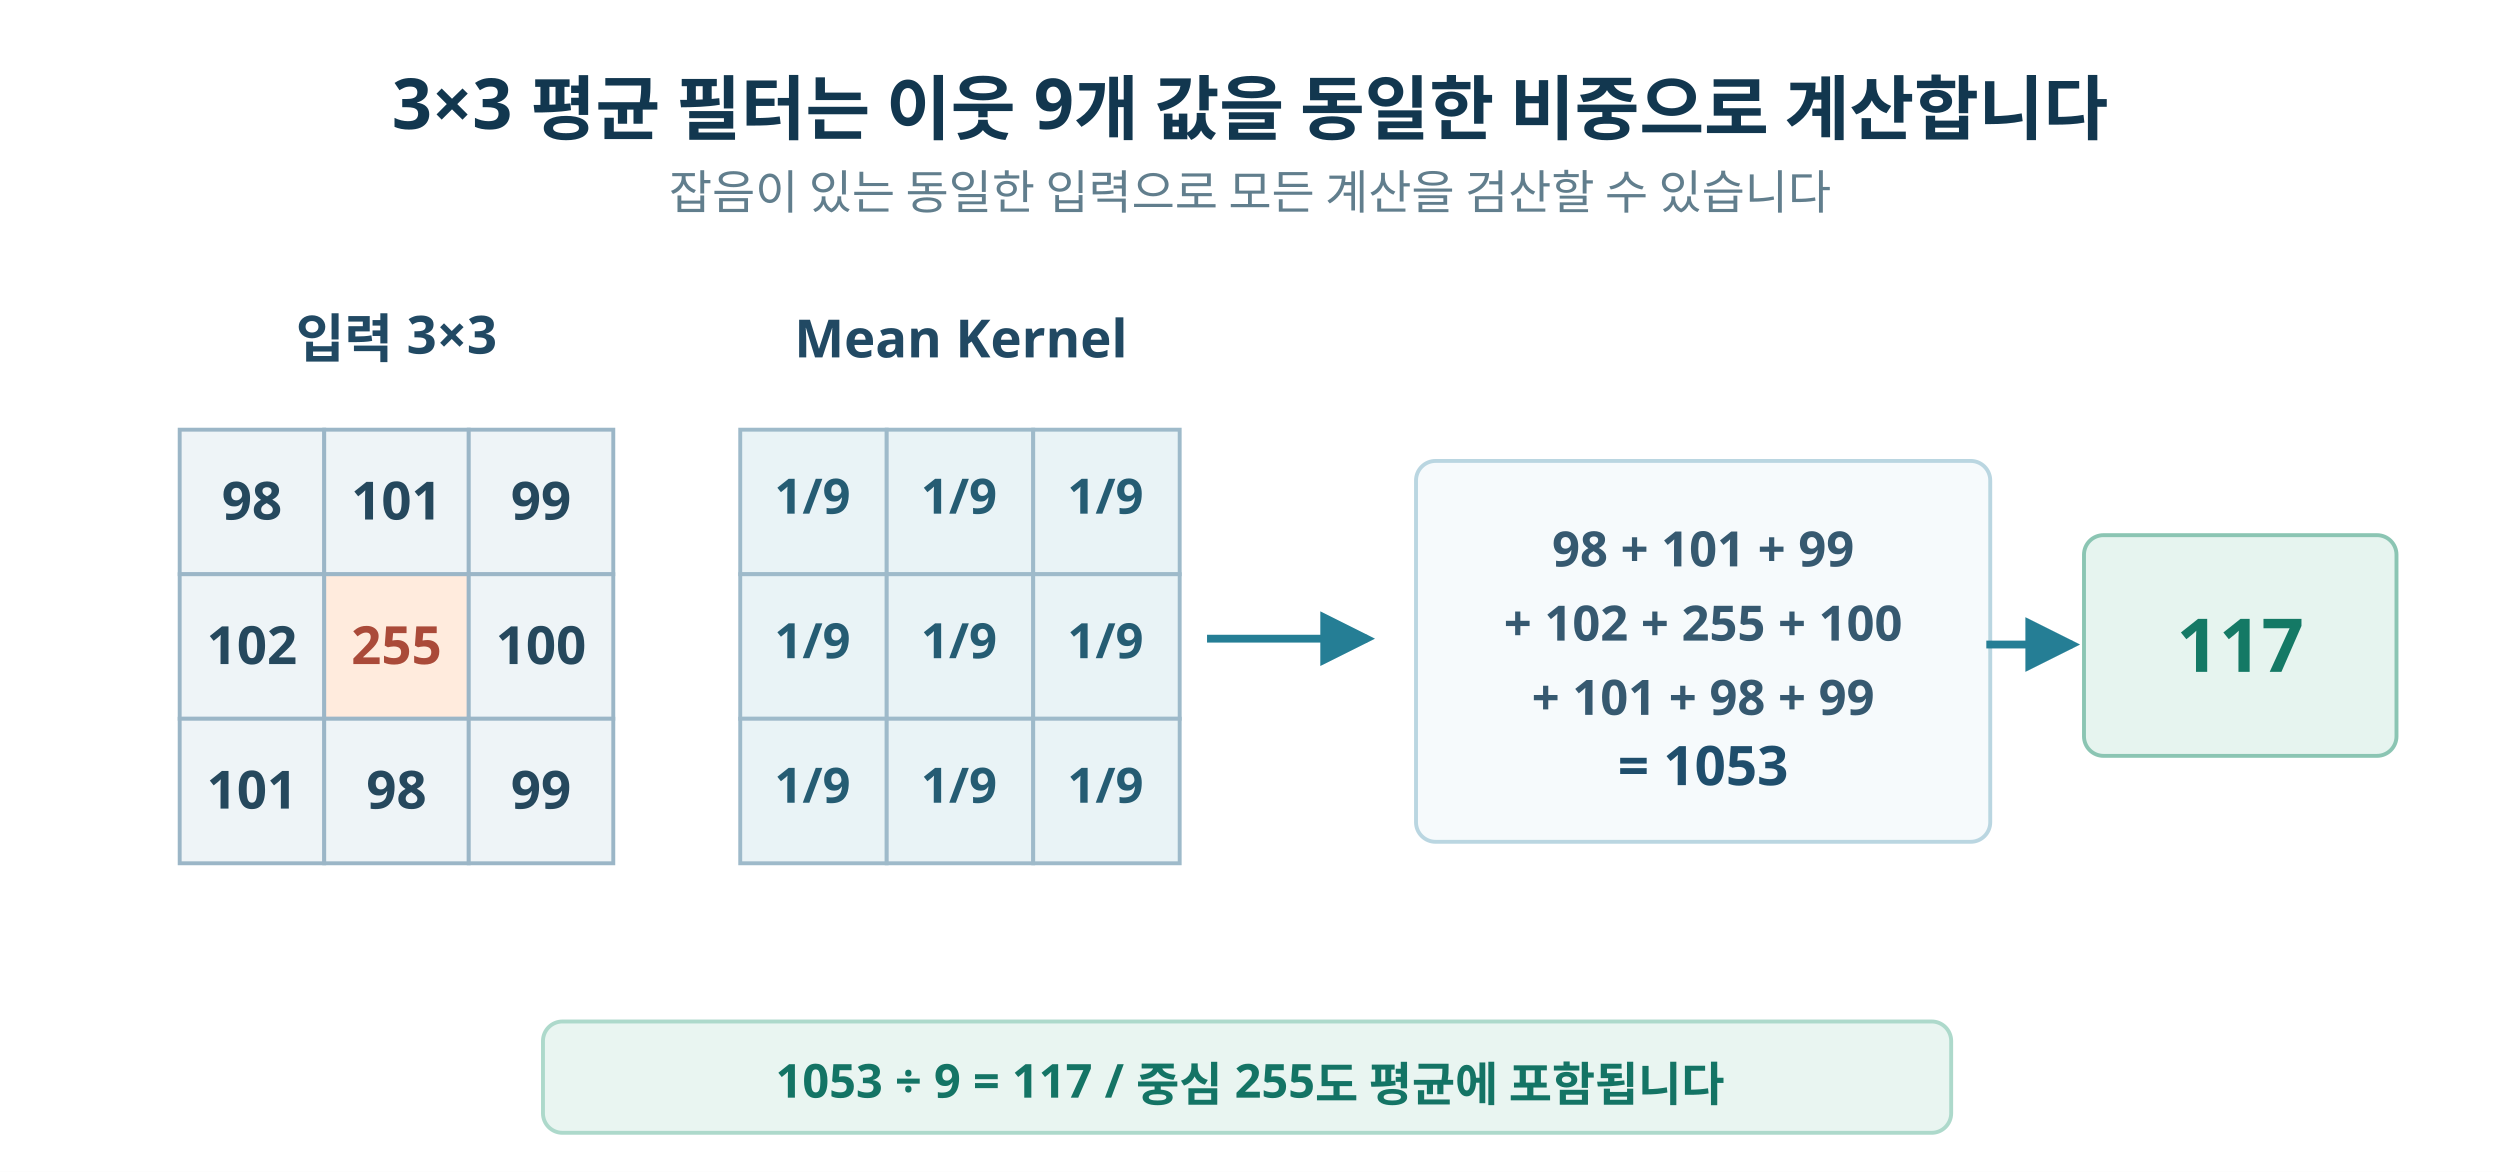
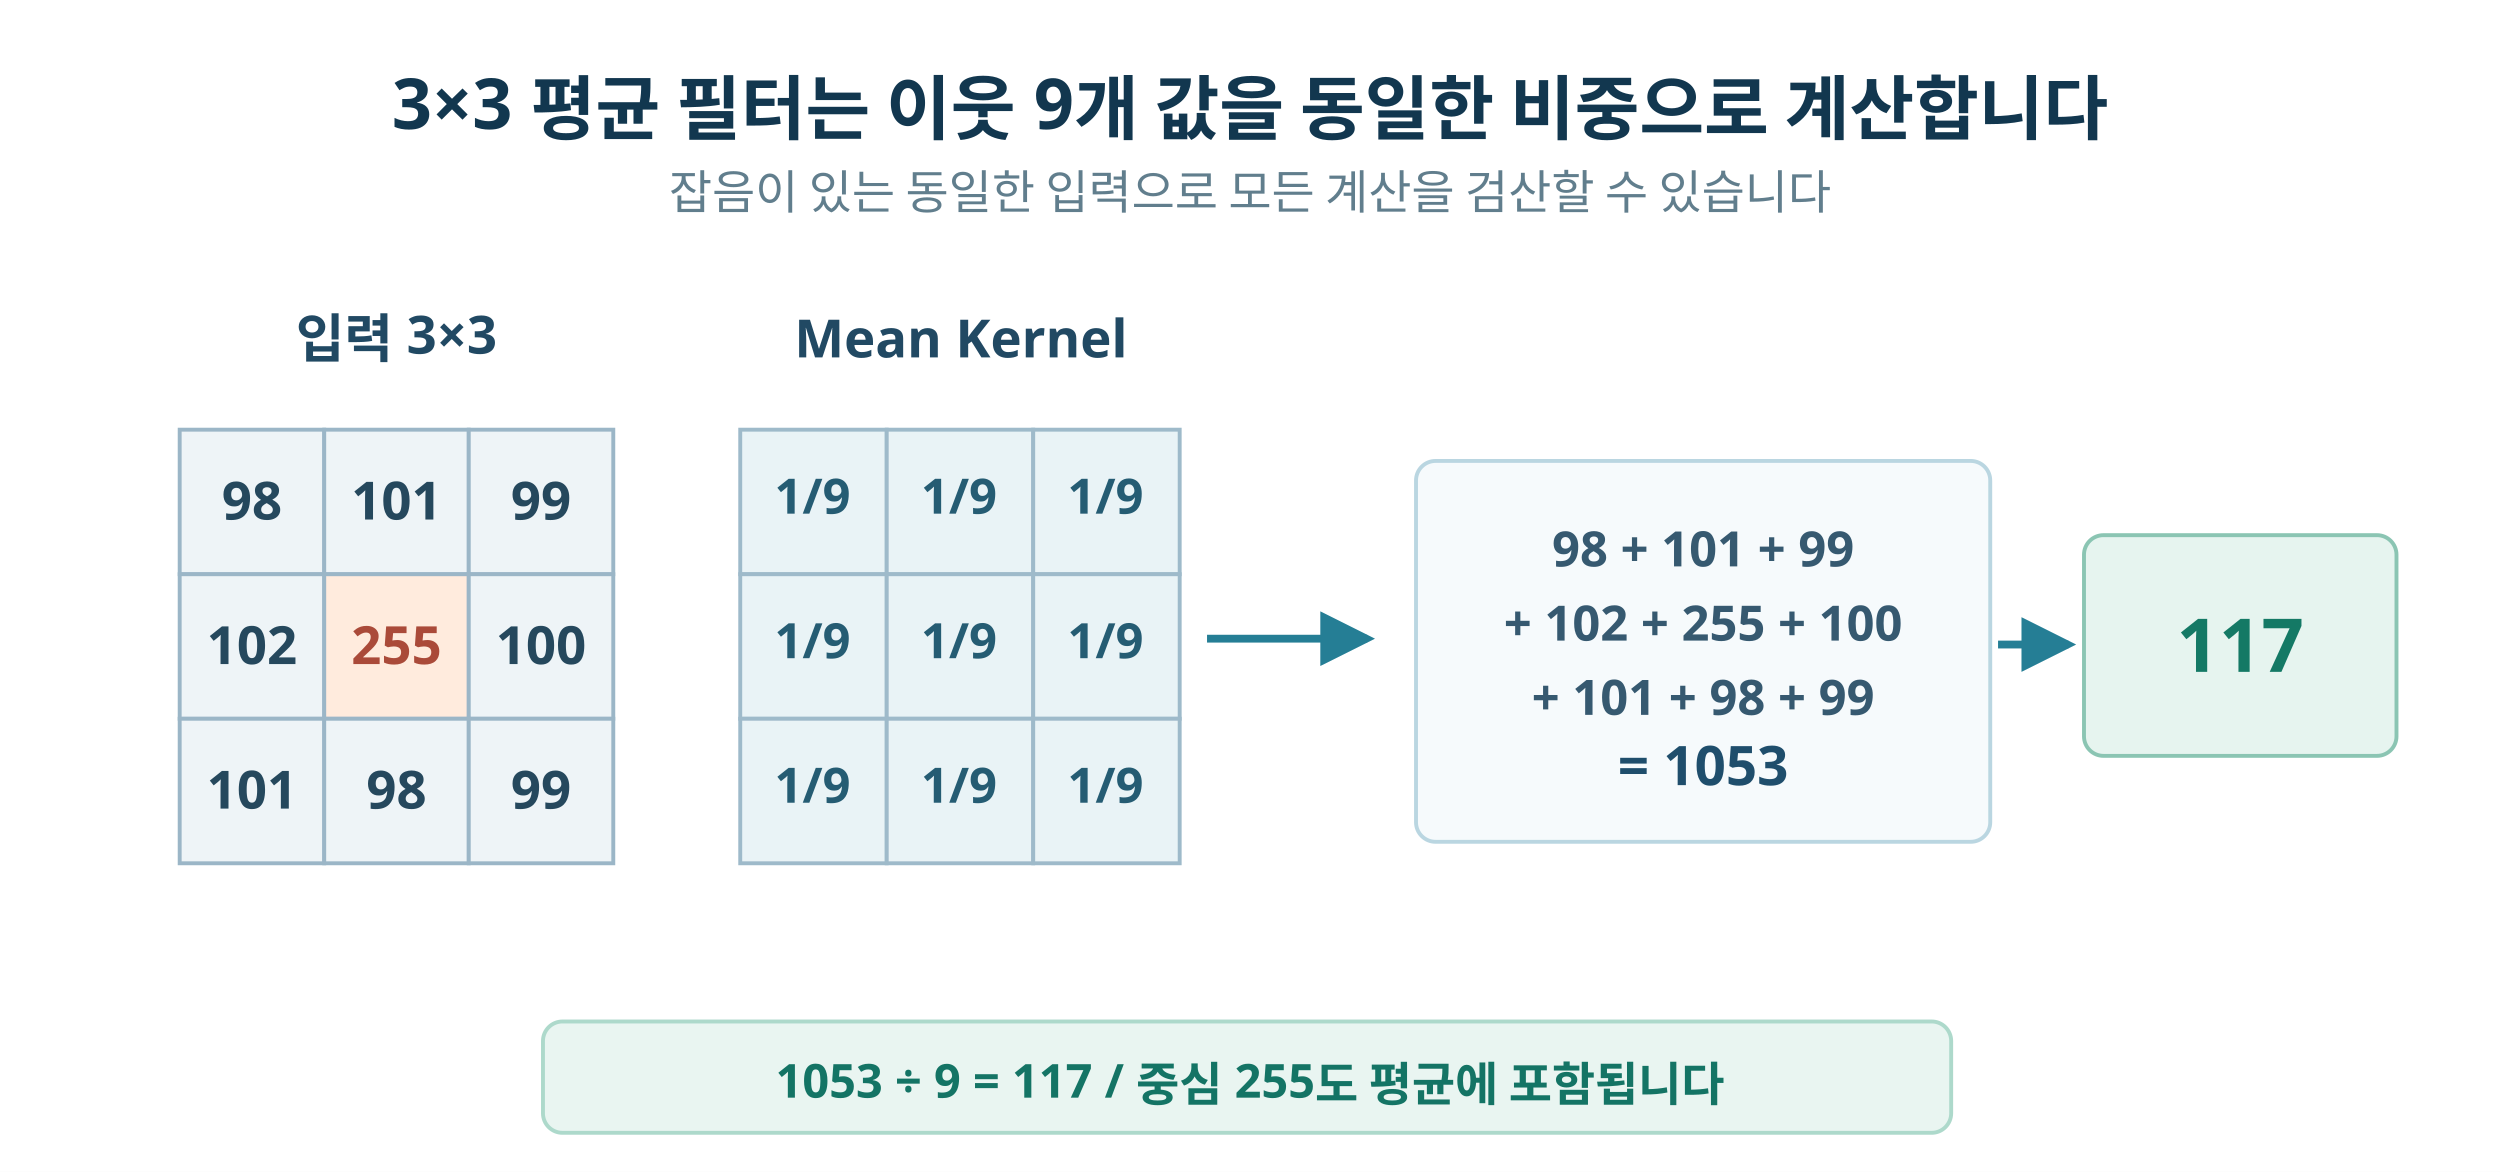
<svg xmlns="http://www.w3.org/2000/svg" viewBox="0 0 1280 600" width="1280" height="600">
  <defs>
    <marker id="arr" markerWidth="7" markerHeight="7" refX="6" refY="3.5" orient="auto">
      <path d="M0 0L7 3.5L0 7Z" fill="#257e95" />
    </marker>
  </defs>
  <rect width="1280" height="600" fill="white" />
  <text x="640" y="66" font-family="Noto Sans KR, sans-serif" font-size="36" font-weight="800" fill="#12374f" text-anchor="middle">3×3 평균 필터는 이웃 9개 값을 동일한 비중으로 계산합니다</text>
  <text x="640" y="107" font-family="Noto Sans KR, sans-serif" font-size="24" font-weight="450" fill="#617e8d" text-anchor="middle">잡음이 있는 동일한 입력으로 모든 계산을 검산할 수 있습니다</text>
  <text x="203" y="183" font-family="Noto Sans KR, sans-serif" font-size="27" font-weight="700" fill="#214963" text-anchor="middle">입력 3×3</text>
  <rect x="92" y="220" width="74" height="74" rx="0" fill="#eef4f7" stroke="#9bb6c7" stroke-width="2" />
  <text x="129" y="266" font-family="Noto Sans KR, sans-serif" font-size="27" font-weight="700" fill="#25485d" text-anchor="middle">98</text>
  <rect x="166" y="220" width="74" height="74" rx="0" fill="#eef4f7" stroke="#9bb6c7" stroke-width="2" />
  <text x="203" y="266" font-family="Noto Sans KR, sans-serif" font-size="27" font-weight="700" fill="#25485d" text-anchor="middle">101</text>
  <rect x="240" y="220" width="74" height="74" rx="0" fill="#eef4f7" stroke="#9bb6c7" stroke-width="2" />
  <text x="277" y="266" font-family="Noto Sans KR, sans-serif" font-size="27" font-weight="700" fill="#25485d" text-anchor="middle">99</text>
  <rect x="92" y="294" width="74" height="74" rx="0" fill="#eef4f7" stroke="#9bb6c7" stroke-width="2" />
  <text x="129" y="340" font-family="Noto Sans KR, sans-serif" font-size="27" font-weight="700" fill="#25485d" text-anchor="middle">102</text>
  <rect x="166" y="294" width="74" height="74" rx="0" fill="#ffebdd" stroke="#9bb6c7" stroke-width="2" />
  <text x="203" y="340" font-family="Noto Sans KR, sans-serif" font-size="27" font-weight="700" fill="#aa4a39" text-anchor="middle">255</text>
  <rect x="240" y="294" width="74" height="74" rx="0" fill="#eef4f7" stroke="#9bb6c7" stroke-width="2" />
  <text x="277" y="340" font-family="Noto Sans KR, sans-serif" font-size="27" font-weight="700" fill="#25485d" text-anchor="middle">100</text>
  <rect x="92" y="368" width="74" height="74" rx="0" fill="#eef4f7" stroke="#9bb6c7" stroke-width="2" />
  <text x="129" y="414" font-family="Noto Sans KR, sans-serif" font-size="27" font-weight="700" fill="#25485d" text-anchor="middle">101</text>
  <rect x="166" y="368" width="74" height="74" rx="0" fill="#eef4f7" stroke="#9bb6c7" stroke-width="2" />
  <text x="203" y="414" font-family="Noto Sans KR, sans-serif" font-size="27" font-weight="700" fill="#25485d" text-anchor="middle">98</text>
  <rect x="240" y="368" width="74" height="74" rx="0" fill="#eef4f7" stroke="#9bb6c7" stroke-width="2" />
  <text x="277" y="414" font-family="Noto Sans KR, sans-serif" font-size="27" font-weight="700" fill="#25485d" text-anchor="middle">99</text>
  <text x="492" y="183" font-family="Noto Sans KR, sans-serif" font-size="27" font-weight="700" fill="#214963" text-anchor="middle">Mean Kernel</text>
  <rect x="379" y="220" width="75" height="74" rx="0" fill="#e9f3f6" stroke="#9ebaca" stroke-width="2" />
  <text x="416" y="263" font-family="Noto Sans KR, sans-serif" font-size="25" font-weight="700" fill="#255c73" text-anchor="middle">1/9</text>
  <rect x="454" y="220" width="75" height="74" rx="0" fill="#e9f3f6" stroke="#9ebaca" stroke-width="2" />
  <text x="491" y="263" font-family="Noto Sans KR, sans-serif" font-size="25" font-weight="700" fill="#255c73" text-anchor="middle">1/9</text>
  <rect x="529" y="220" width="75" height="74" rx="0" fill="#e9f3f6" stroke="#9ebaca" stroke-width="2" />
  <text x="566" y="263" font-family="Noto Sans KR, sans-serif" font-size="25" font-weight="700" fill="#255c73" text-anchor="middle">1/9</text>
  <rect x="379" y="294" width="75" height="74" rx="0" fill="#e9f3f6" stroke="#9ebaca" stroke-width="2" />
  <text x="416" y="337" font-family="Noto Sans KR, sans-serif" font-size="25" font-weight="700" fill="#255c73" text-anchor="middle">1/9</text>
  <rect x="454" y="294" width="75" height="74" rx="0" fill="#e9f3f6" stroke="#9ebaca" stroke-width="2" />
  <text x="491" y="337" font-family="Noto Sans KR, sans-serif" font-size="25" font-weight="700" fill="#255c73" text-anchor="middle">1/9</text>
  <rect x="529" y="294" width="75" height="74" rx="0" fill="#e9f3f6" stroke="#9ebaca" stroke-width="2" />
  <text x="566" y="337" font-family="Noto Sans KR, sans-serif" font-size="25" font-weight="700" fill="#255c73" text-anchor="middle">1/9</text>
  <rect x="379" y="368" width="75" height="74" rx="0" fill="#e9f3f6" stroke="#9ebaca" stroke-width="2" />
  <text x="416" y="411" font-family="Noto Sans KR, sans-serif" font-size="25" font-weight="700" fill="#255c73" text-anchor="middle">1/9</text>
  <rect x="454" y="368" width="75" height="74" rx="0" fill="#e9f3f6" stroke="#9ebaca" stroke-width="2" />
  <text x="491" y="411" font-family="Noto Sans KR, sans-serif" font-size="25" font-weight="700" fill="#255c73" text-anchor="middle">1/9</text>
  <rect x="529" y="368" width="75" height="74" rx="0" fill="#e9f3f6" stroke="#9ebaca" stroke-width="2" />
  <text x="566" y="411" font-family="Noto Sans KR, sans-serif" font-size="25" font-weight="700" fill="#255c73" text-anchor="middle">1/9</text>
  <line x1="618" y1="327" x2="700" y2="327" stroke="#257e95" stroke-width="4" marker-end="url(#arr)" />
  <rect x="725" y="236" width="294" height="195" rx="10" fill="#f6fafc" stroke="#bad6e1" stroke-width="2" />
  <text x="872" y="290" font-family="Noto Sans KR, sans-serif" font-size="25" font-weight="600" fill="#365970" text-anchor="middle">98 + 101 + 99</text>
  <text x="872" y="328" font-family="Noto Sans KR, sans-serif" font-size="25" font-weight="600" fill="#365970" text-anchor="middle">+ 102 + 255 + 100</text>
  <text x="872" y="366" font-family="Noto Sans KR, sans-serif" font-size="25" font-weight="600" fill="#365970" text-anchor="middle">+ 101 + 98 + 99</text>
  <text x="872" y="402" font-family="Noto Sans KR, sans-serif" font-size="28" font-weight="750" fill="#1f4e6c" text-anchor="middle">= 1053</text>
-   <line x1="1017" y1="330" x2="1061" y2="330" stroke="#257e95" stroke-width="4" marker-end="url(#arr)" />
+   <line x1="1023" y1="330" x2="1059" y2="330" stroke="#257e95" stroke-width="4" marker-end="url(#arr)" />
  <rect x="1067" y="274" width="160" height="113" rx="10" fill="#e6f4ef" stroke="#8bc5b3" stroke-width="2" />
  <text x="1147" y="344" font-family="Noto Sans KR, sans-serif" font-size="38" font-weight="800" fill="#147965" text-anchor="middle">117</text>
  <rect x="278" y="523" width="721" height="57" rx="10" fill="#e9f5f1" stroke="#add9cb" stroke-width="2" />
  <text x="640" y="562" font-family="Noto Sans KR, sans-serif" font-size="24" font-weight="750" fill="#147465" text-anchor="middle">1053 ÷ 9 = 117   /   중심 255도 평균에 포함됩니다</text>
</svg>
